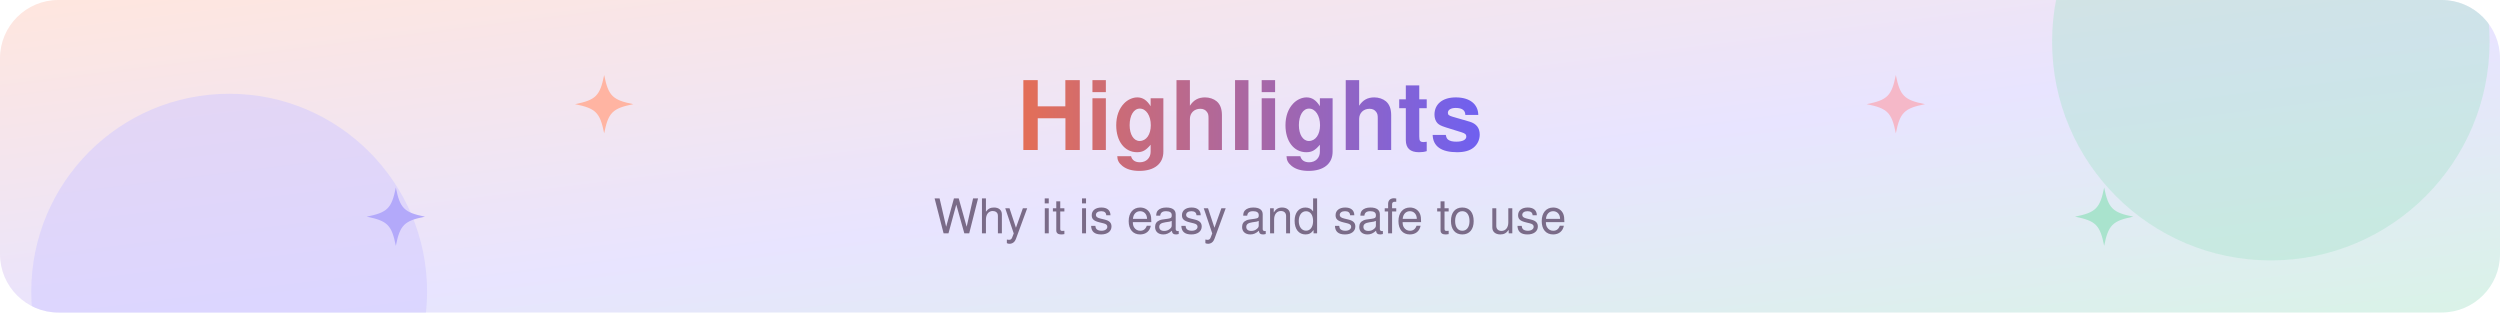
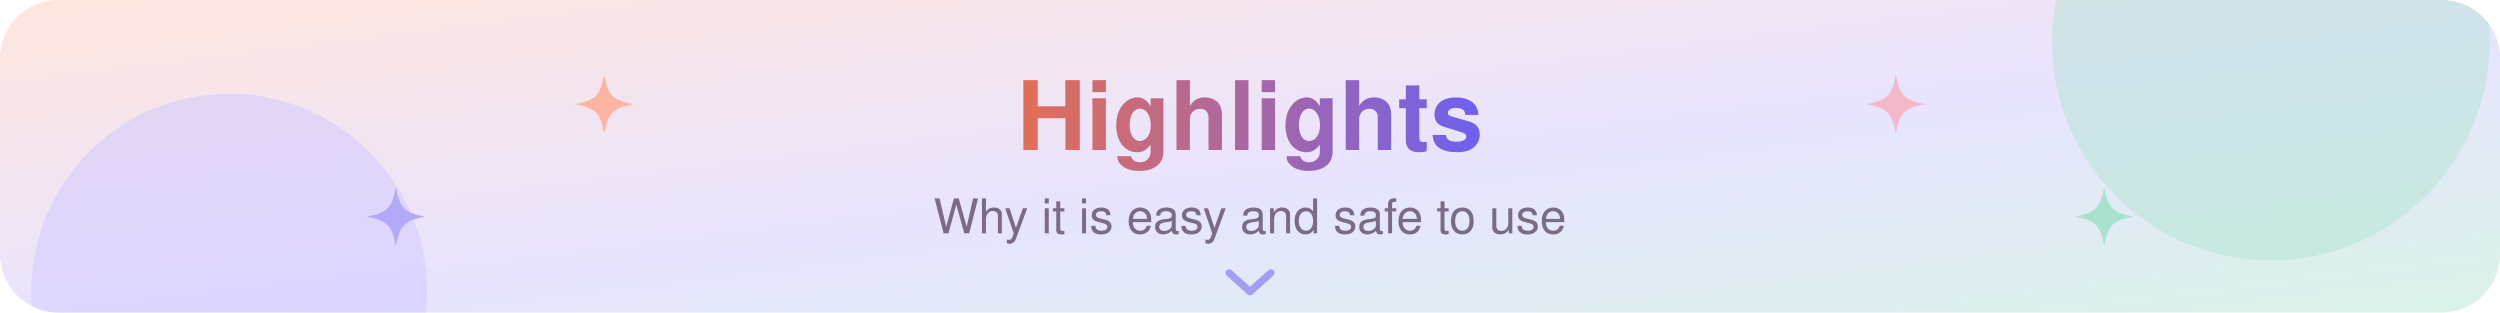
<svg xmlns="http://www.w3.org/2000/svg" viewBox="0 0 1200 150" width="1200" height="150" role="img" aria-label="Highlights">
  <defs>
    <linearGradient id="bg" x1="0" y1="0" x2="1" y2="1">
      <stop offset="0" stop-color="#FFE6DE" />
      <stop offset=".55" stop-color="#E8E4FF" />
      <stop offset="1" stop-color="#D9F3E7" />
    </linearGradient>
    <linearGradient id="t" x1="0" y1="0" x2="1" y2="0">
      <stop offset="0" stop-color="#E36E57" />
      <stop offset="1" stop-color="#6F60F0" />
    </linearGradient>
    <clipPath id="c">
      <rect width="1200" height="150" rx="28" />
    </clipPath>
    <path id="s" d="M0-14C2-4 4-2 14 0 4 2 2 4 0 14-2 4-4 2-14 0-4-2-2-4 0-14Z" />
    <path id="pin" d="M0 0C-5-9-22-20-22-37a22 22 0 0 1 44 0C22-20 5-9 0 0Z" />
  </defs>
  <style>
.blob{animation:drift 11s ease-in-out infinite alternate}.b2{animation-duration:14s;animation-direction:alternate-reverse}.b3{animation-duration:17s}
.bob{animation:bob 3.4s ease-in-out infinite}.d1{animation-delay:-.9s}.d2{animation-delay:-1.8s}.d3{animation-delay:-2.6s}
.walk{stroke-dasharray:3 15;animation:walk 3s linear infinite}
.tw{animation:tw 3.2s ease-in-out infinite}.t2{animation-delay:-1s}.t3{animation-delay:-2s}
.rise{animation:rise .9s ease-out both}.r2{animation-delay:.2s}
@keyframes drift{to{transform:translate(40px,-20px) scale(1.12)}}
@keyframes bob{0%,100%{transform:translateY(0)}50%{transform:translateY(-10px)}}
@keyframes walk{to{stroke-dashoffset:-54}}
@keyframes tw{0%,100%{opacity:.35}50%{opacity:1}}
@keyframes rise{from{opacity:0;transform:translateY(16px)}}
@media (prefers-reduced-motion:reduce){*{animation:none!important}}
</style>
  <g clip-path="url(#c)">
    <rect width="1200" height="150" fill="url(#bg)" />
    <circle class="blob" cx="110" cy="140" r="95" fill="#CFC8FF" opacity=".5" />
    <circle class="blob b2" cx="1090" cy="20" r="105" fill="#A9E3CD" opacity=".42" />
    <use class="tw" href="#s" x="290" y="50" fill="#FFB4A2" />
    <use class="tw t2" href="#s" x="190" y="104" fill="#B3A9FA" />
    <use class="tw t3" href="#s" x="910" y="50" fill="#F5B8C8" />
    <use class="tw" href="#s" x="1010" y="104" fill="#A9E3CD" />
    <g font-family="-apple-system,BlinkMacSystemFont,'Segoe UI',Helvetica,Arial,sans-serif" text-anchor="middle">
      <text x="600" y="72.0" font-size="46" font-weight="800" fill="url(#t)">Highlights</text>
      <text x="600" y="112.0" font-size="23" fill="#7A6B88">Why it is easy and safe to use</text>
    </g>
+     <g transform="translate(600 136)">
+       <g class="bob">
+         <path d="M-10-5l10 9 10-9" fill="none" stroke="#6F60F0" stroke-opacity=".55" stroke-width="3.5" stroke-linecap="round" stroke-linejoin="round" />
+       </g>
+     </g>
  </g>
</svg>
